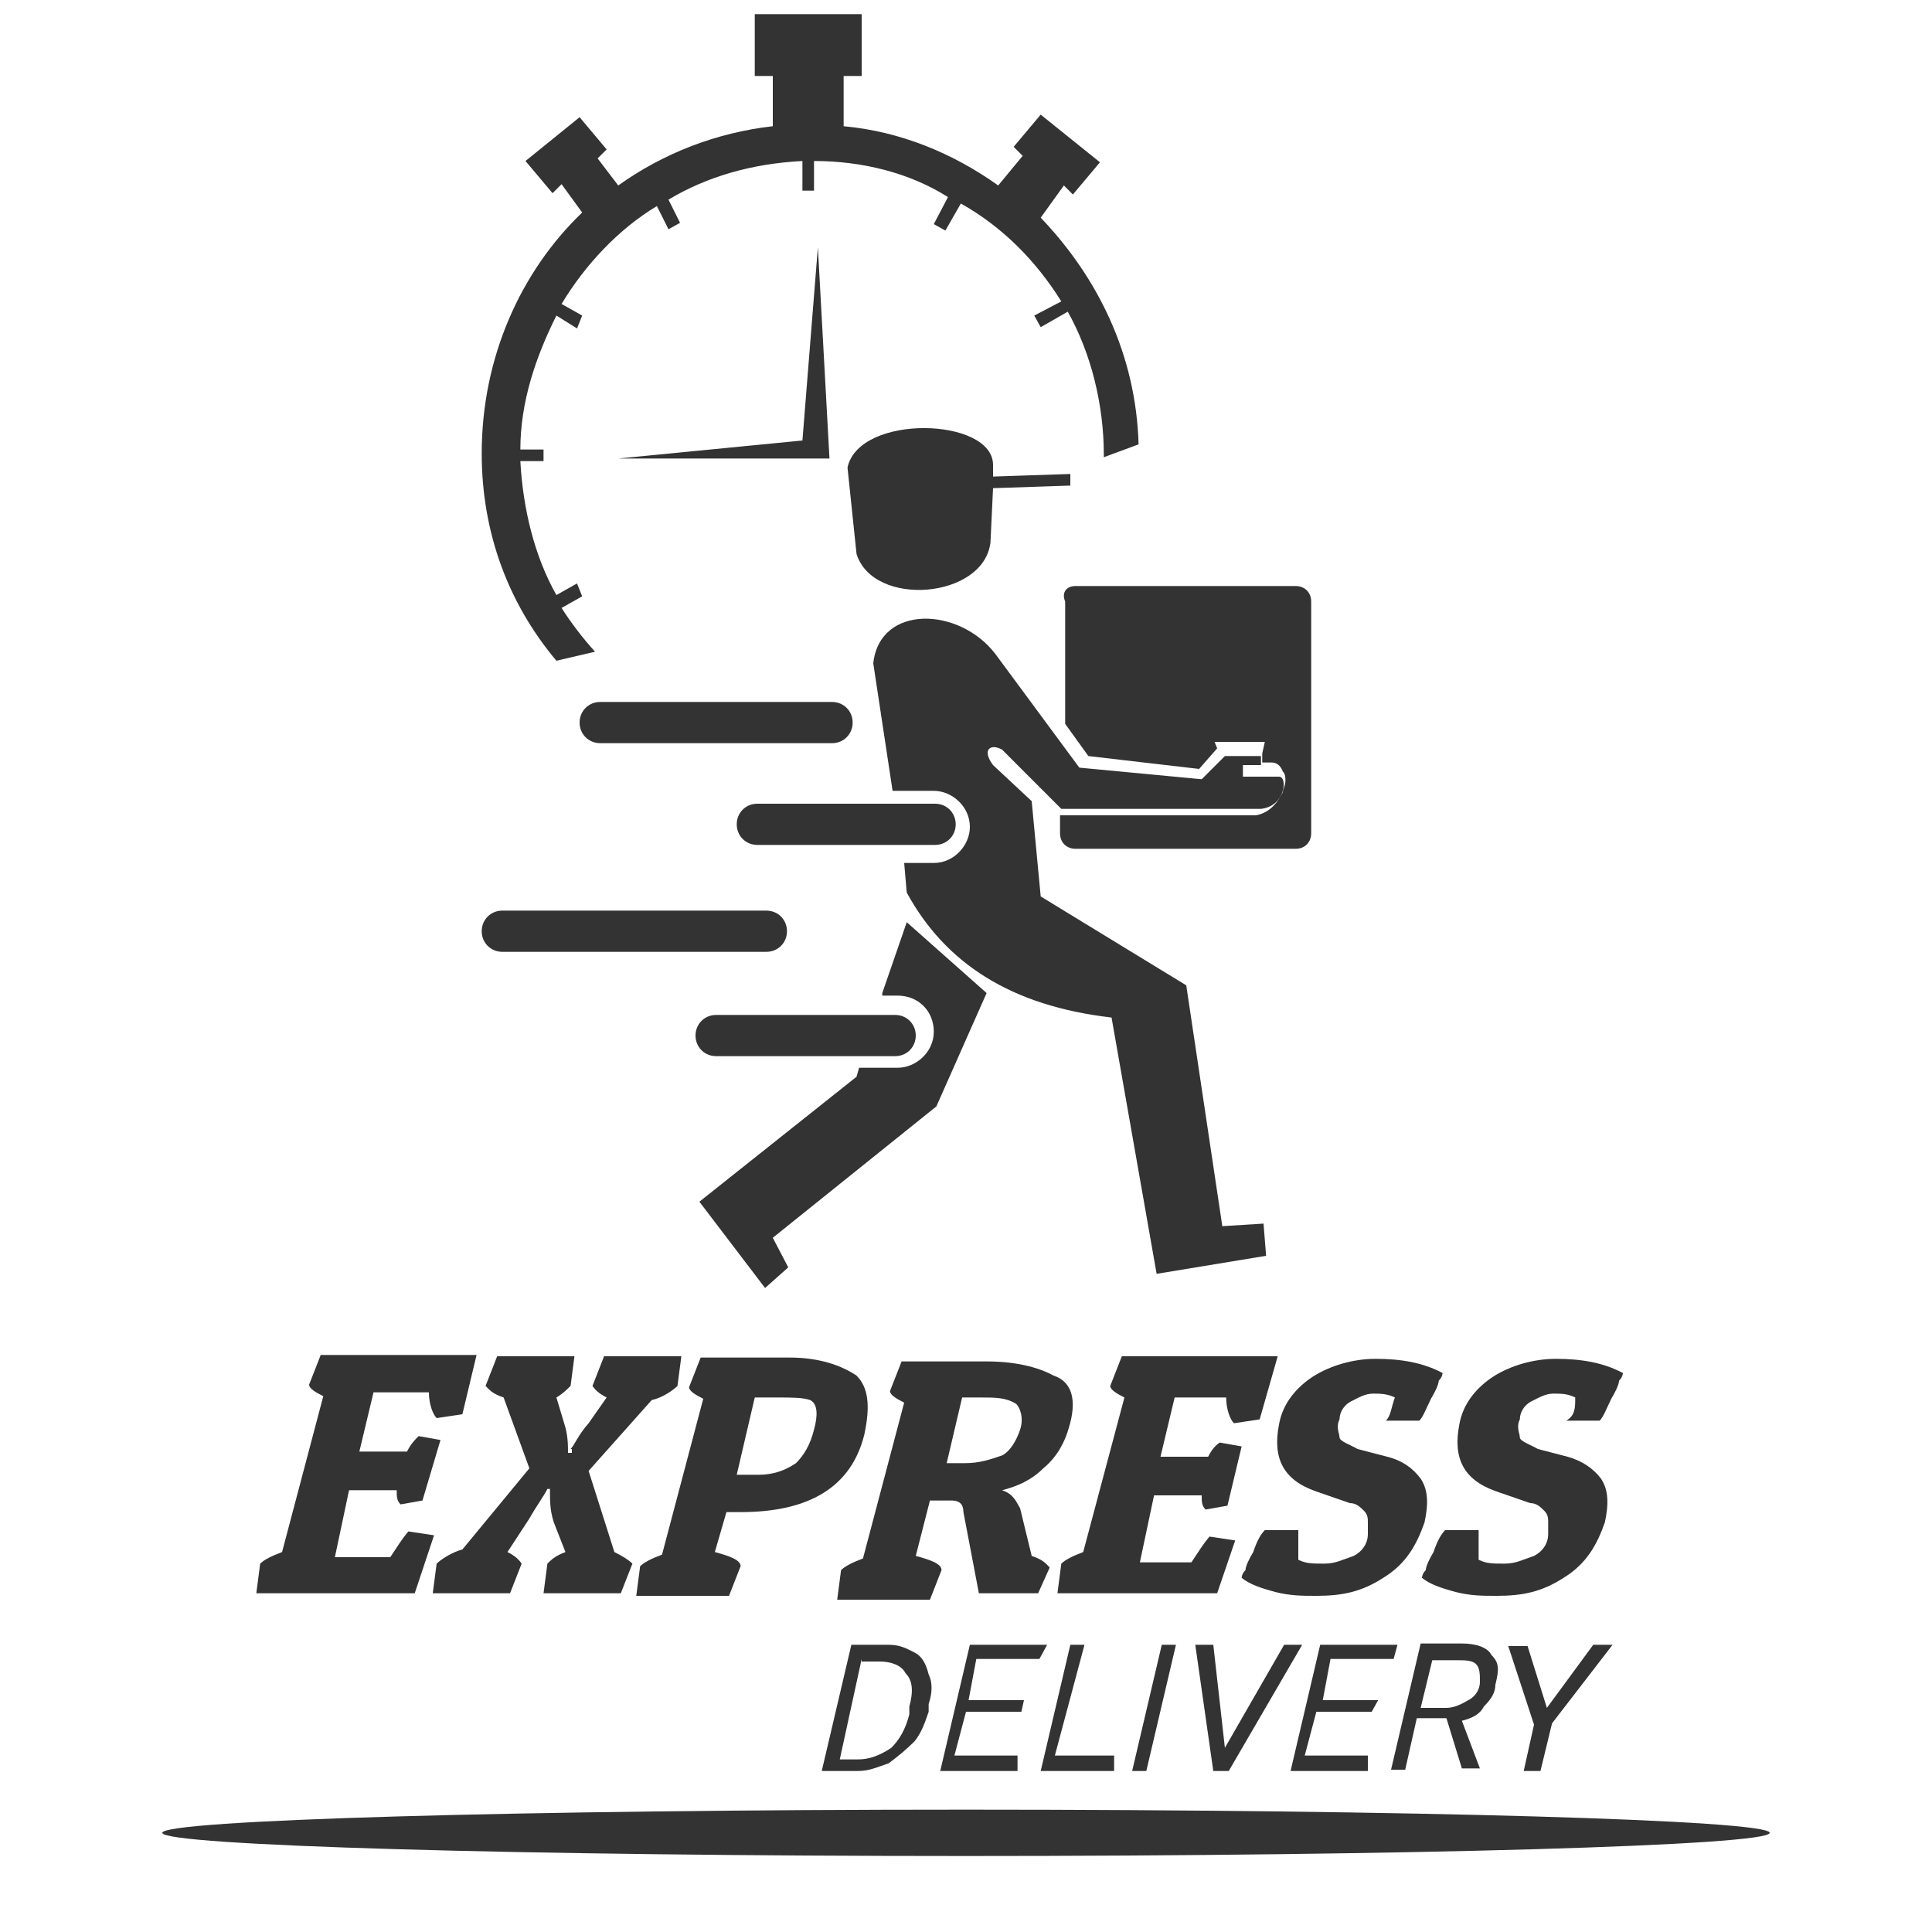
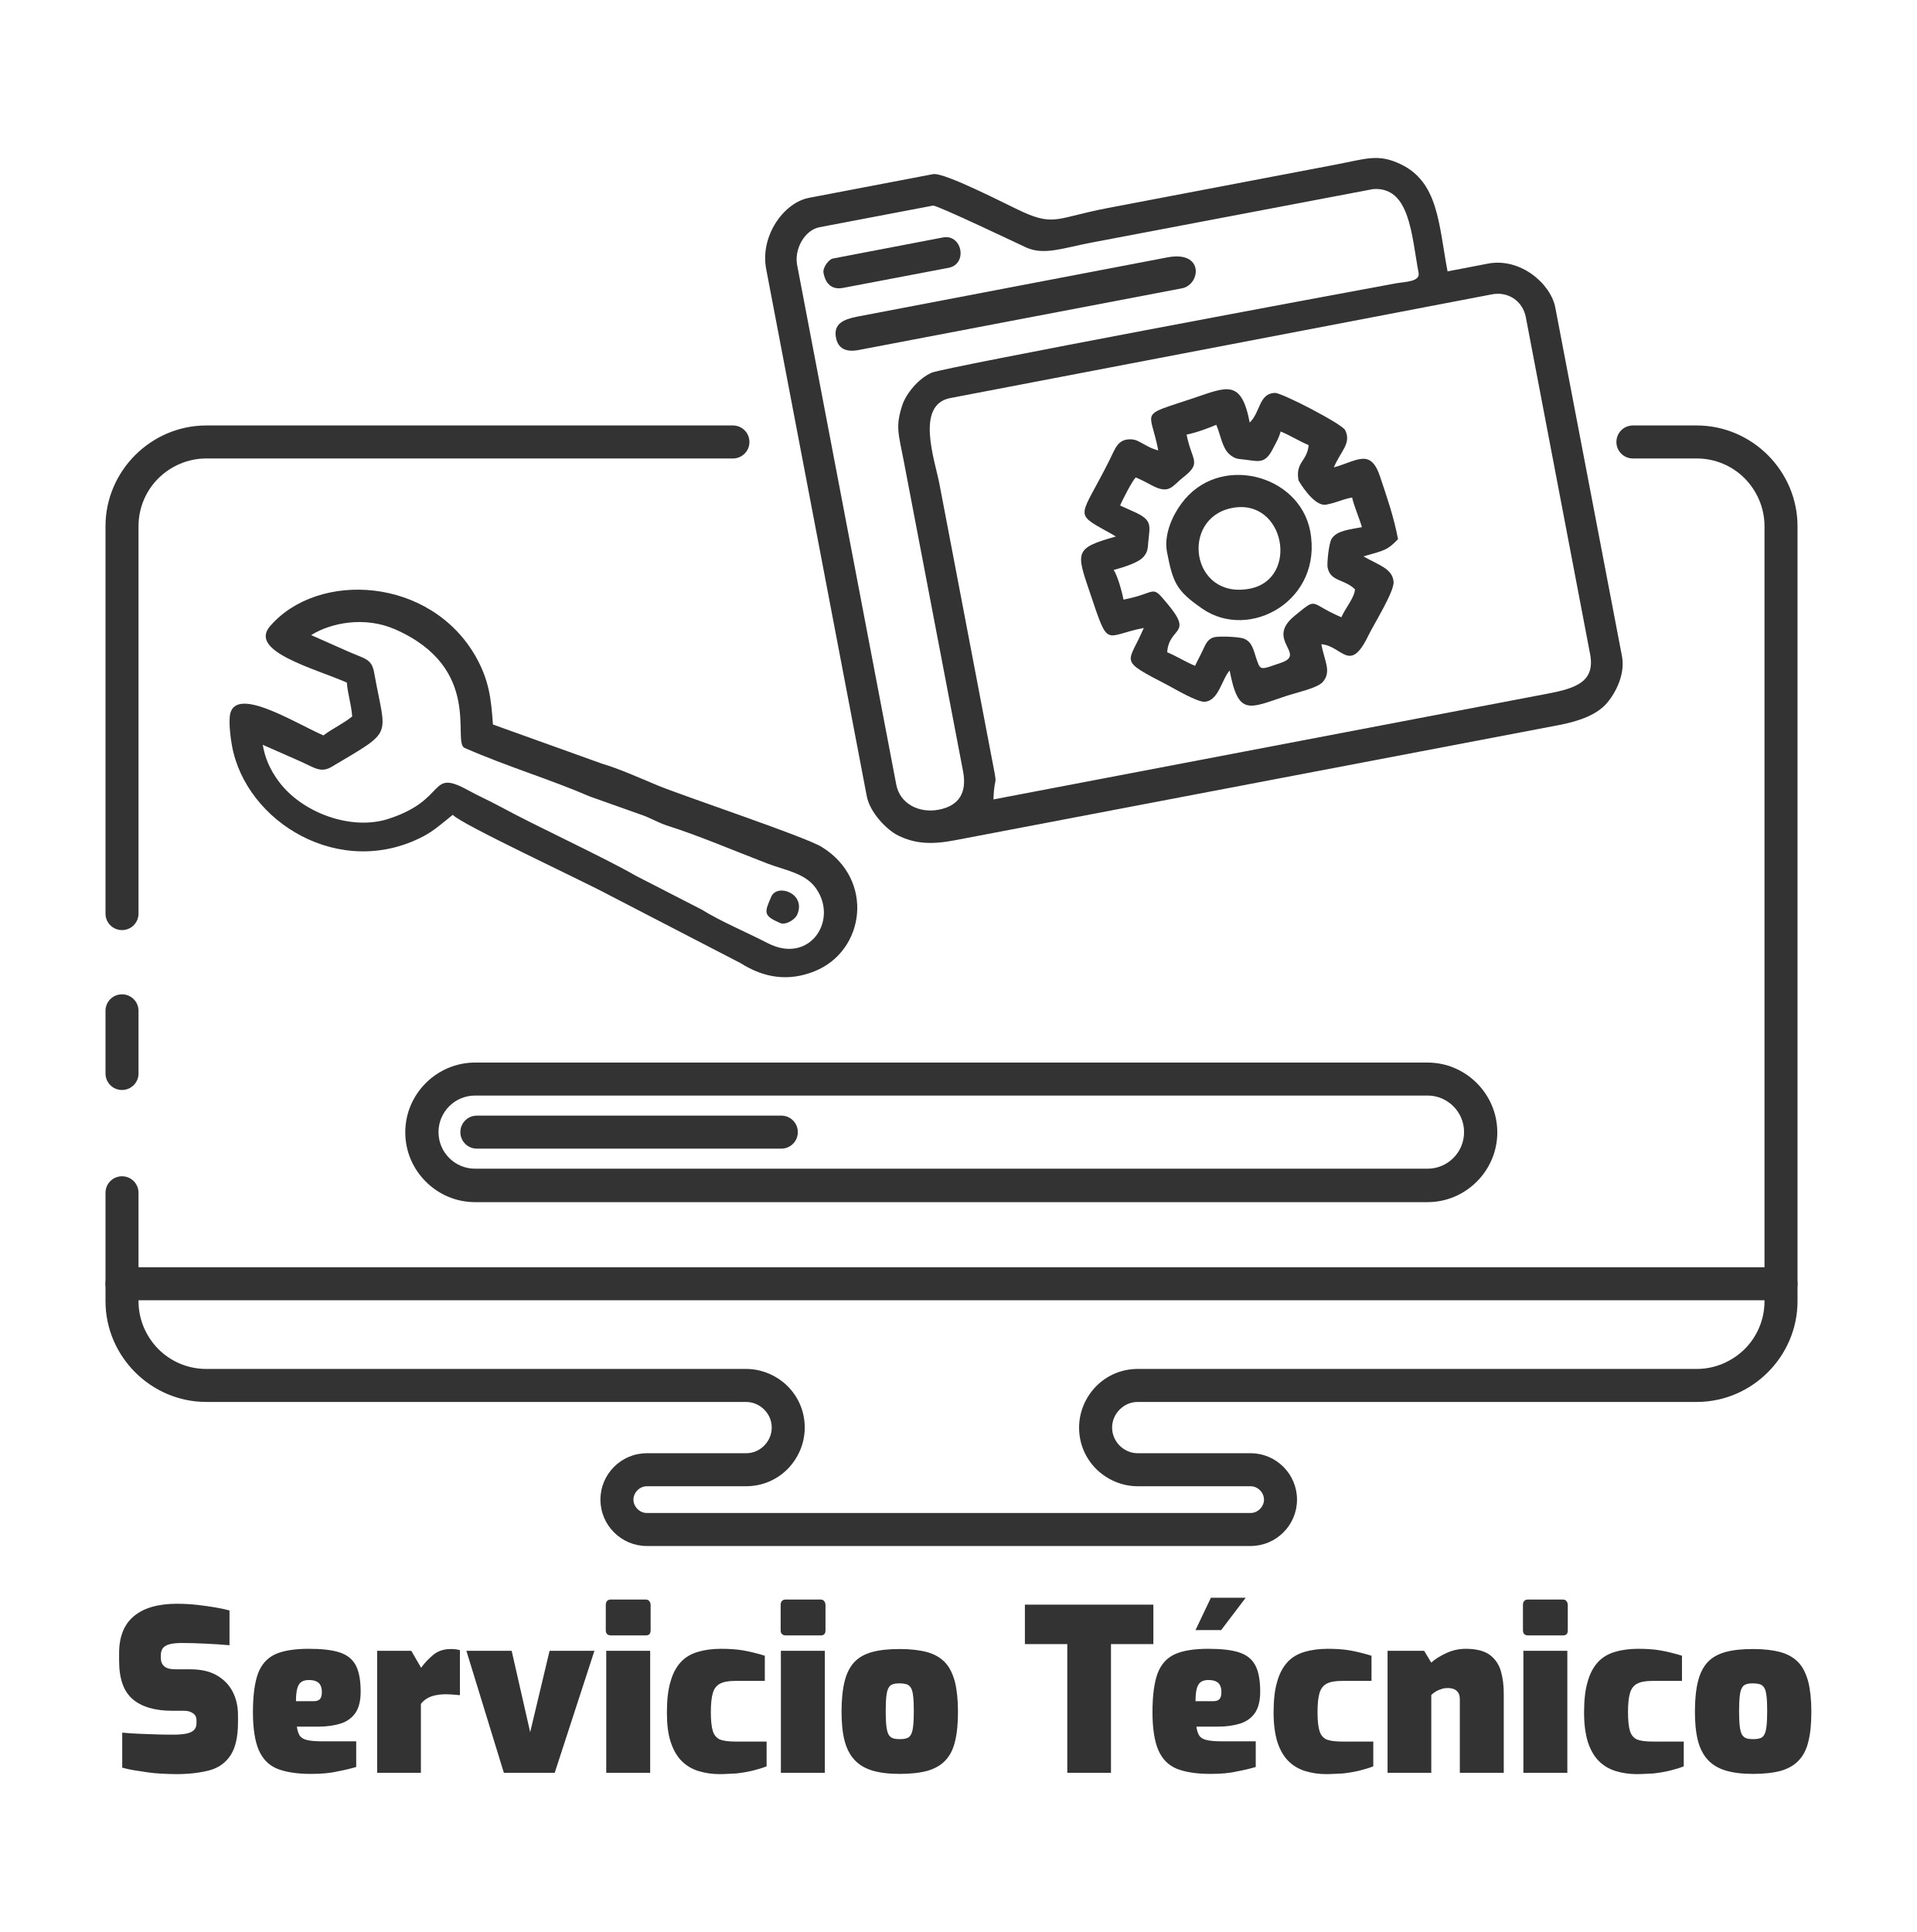
- <svg xmlns="http://www.w3.org/2000/svg" version="1.1" id="Capa_1" x="0px" y="0px" width="150px" height="150px" viewBox="-42.5 -42.5 150 150" style="enable-background:new -42.5 -42.5 150 150;" xml:space="preserve">
+ <svg xmlns="http://www.w3.org/2000/svg" version="1.1" id="Capa_1" x="0px" y="0px" viewBox="0 0 859.3 866.4" style="enable-background:new 0 0 859.3 866.4;" xml:space="preserve">
  <style type="text/css">
- 
- 	.st0{enable-background:new    ;}
- 	.st1{fill:#333333;}
- 
+ 	.st0{fill:#333333;}
+ 	.st1{fill-rule:evenodd;clip-rule:evenodd;fill:#333333;}
</style>
-   <path class="st1" d="M19.8-8.3l1.2-15l0.9,16.4H5.5L19.8-8.3z M4.1,12h18c0.9,0,1.6,0.7,1.6,1.6c0,0.9-0.7,1.6-1.6,1.6h-18  c-0.9,0-1.6-0.7-1.6-1.6C2.5,12.7,3.2,12,4.1,12z M-3.5,28.2H17c0.9,0,1.6,0.7,1.6,1.6c0,0.9-0.7,1.6-1.6,1.6H-3.5  c-0.9,0-1.6-0.7-1.6-1.6C-5.1,28.9-4.4,28.2-3.5,28.2z M16.3,19.9h13.8c0.9,0,1.6,0.7,1.6,1.6l0,0c0,0.9-0.7,1.6-1.6,1.6H16.3  c-0.9,0-1.6-0.7-1.6-1.6l0,0C14.7,20.6,15.4,19.9,16.3,19.9z M13.1,36.3H27c0.9,0,1.6,0.7,1.6,1.6c0,0.9-0.7,1.6-1.6,1.6H13.1  c-0.9,0-1.6-0.7-1.6-1.6C11.5,37,12.2,36.3,13.1,36.3z M27.9,29.1l6.2,5.5l-3.9,8.8L17.5,53.6l1.2,2.3l-1.8,1.6l-5.1-6.7L24,41.1  l0.2-0.7h3c1.4,0,2.8-1.2,2.8-2.8l0,0c0-1.6-1.2-2.8-2.8-2.8H26v-0.2L27.9,29.1z M23.3-6.2c0.9-4.2,11.3-3.9,11.3-0.2v0.9l6-0.2v0.9  l-6,0.2l-0.2,4.2C33.9,4,25.3,4.7,24,0.5L23.3-6.2z M41,3h17.1c0.7,0,1.2,0.5,1.2,1.2v18c0,0.7-0.5,1.2-1.2,1.2H41  c-0.7,0-1.2-0.5-1.2-1.2v-1.4h15.2l0,0l0,0c1.2-0.2,1.8-1.2,2.1-1.8l0,0c0-0.2,0.2-0.5,0.2-0.9c0-0.2,0-0.5-0.2-0.7  c-0.2-0.5-0.5-0.7-0.9-0.7h-0.7l0,0V16l0.2-0.9h-0.9h-2.8h-0.2l0.2,0.5l-1.4,1.6L42,16.2l-1.8-2.5V4.2C39.9,3.5,40.3,3,41,3z   M43.8,36.5c-7.8-0.9-12.9-4.2-15.9-9.7l-0.2-2.3H30c1.6,0,2.8-1.4,2.8-2.8l0,0c0-1.6-1.4-2.8-2.8-2.8h-3.2L25.3,9  c0.5-4.6,6.7-4.4,9.5-0.7l6.5,8.8l9.5,0.9l1.8-1.8h2.8v0.7H54v0.9h2.8c0.7,0,0.5,2.3-1.4,2.5H53l0,0H39.9l-4.6-4.6  c-0.9-0.5-1.6,0-0.7,1.2l3,2.8l0.7,7.4L49.6,34l2.8,18.7l3.2-0.2l0.2,2.5l-8.5,1.4L43.8,36.5z M3.7,8.1C2.7,7,1.8,5.8,1.1,4.7  l1.6-0.9L2.3,2.8L0.7,3.7C-1,0.7-1.9-3-2.1-6.7h1.8v-0.9h-1.8c0-3.7,1.2-7.2,2.8-10.4L2.3-17L2.7-18l-1.6-0.9c1.8-3,4.4-5.8,7.4-7.6  l0.9,1.8l0.9-0.5L9.4-27c3-1.8,6.5-2.8,10.4-3v2.3h0.9V-30c3.7,0,7.4,0.9,10.4,2.8L30-25.1l0.9,0.5l1.2-2.1c3.2,1.8,5.8,4.4,7.8,7.6  L37.8-18l0.5,0.9l2.1-1.2c1.8,3.2,2.8,7.2,2.8,11.1c0,0,0,0,0,0.2L45.9-8C45.7-15,42.7-21,38.3-25.6l1.8-2.5l0.7,0.7l2.1-2.5  l-4.6-3.7l-2.1,2.5l0.7,0.7L35-28.1c-3.5-2.5-7.6-4.2-12-4.6v-3.9h1.4v-4.8h-8.3v4.8h1.4v3.9c-4.4,0.5-8.5,2.1-12,4.6l-1.6-2.1  l0.7-0.7l-2.1-2.5L-1.7-30l2.1,2.5l0.7-0.7L2.7-26c-4.8,4.6-7.8,11.3-7.8,18.7C-5.1-1.1-3,4.4,0.7,8.8L3.7,8.1z" />
  <g>
-     <path class="st1" d="M-10.3,81.2h-12.3l0.3-2.3c0.3-0.3,0.9-0.6,1.7-0.9l3.2-12.1c-0.6-0.3-1.1-0.6-1.1-0.9l0.9-2.3h12.1l-1.1,4.6   l-2,0.3c-0.3-0.3-0.6-1.1-0.6-2h-4.3l-1.1,4.6h3.7c0.3-0.6,0.6-0.9,0.9-1.2l1.7,0.3L-9.7,74l-1.7,0.3c-0.3-0.3-0.3-0.6-0.3-1.1   h-3.7l-1.1,5.2h4.3c0.6-0.9,0.9-1.4,1.4-2l2,0.3L-10.3,81.2z" />
-     <path class="st1" d="M1.8,70c0.3-0.3,0.6-1.1,1.4-2l1.4-2c-0.6-0.3-0.9-0.6-1.1-0.9l0.9-2.3h6l-0.3,2.3c-0.3,0.3-1.1,0.9-2,1.1   l-4.9,5.5l2,6.3c0.6,0.3,1.1,0.6,1.4,0.9l-0.9,2.3h-6L0,78.9c0.3-0.3,0.6-0.6,1.4-0.9l-0.9-2.3c-0.3-0.9-0.3-1.7-0.3-2.3v-0.3H0   c-0.3,0.6-0.9,1.4-1.4,2.3L-3.1,78c0.6,0.3,0.9,0.6,1.1,0.9l-0.9,2.3h-6l0.3-2.3c0.3-0.3,1.2-0.9,2-1.1l5.2-6.3l-2-5.5   c-0.9-0.3-1.1-0.6-1.4-0.9l0.9-2.3h6l-0.3,2.3c-0.3,0.3-0.6,0.6-1.1,0.9l0.6,2c0.3,0.9,0.3,1.7,0.3,2.3h0.3V70z" />
-     <path class="st1" d="M15,74.9h-1.1L13,78c1.1,0.3,2,0.6,2,1.1l-0.9,2.3H6.9l0.3-2.3c0.3-0.3,0.9-0.6,1.7-0.9l3.2-12.1   c-0.6-0.3-1.1-0.6-1.1-0.9l0.9-2.3h6.9c2.3,0,4,0.6,5.2,1.4c0.9,0.9,1.1,2.3,0.6,4.6C23.6,72.9,20.4,74.9,15,74.9z M17.8,66h-1.7   l-1.4,6h1.7c1.1,0,2-0.3,2.9-0.9c0.6-0.6,1.1-1.4,1.4-2.6c0.3-1.1,0.3-2-0.3-2.3C19.8,66,19,66,17.8,66z" />
-     <path class="st1" d="M40.5,68.3c-0.3,1.1-0.9,2.3-2,3.2c-0.9,0.9-2,1.4-3.2,1.7c0.9,0.3,1.1,0.9,1.4,1.4l0.9,3.7   c0.9,0.3,1.1,0.6,1.4,0.9l-0.9,2h-4.6l-1.2-6.3c0-0.6-0.3-0.9-0.9-0.9h-1.7l-1.1,4.3c1.1,0.3,2,0.6,2,1.1l-0.9,2.3h-7.2l0.3-2.3   c0.3-0.3,0.9-0.6,1.7-0.9l3.2-12.1c-0.6-0.3-1.1-0.6-1.1-0.9l0.9-2.3h6.6c2.6,0,4.3,0.6,5.2,1.1C40.8,64.8,41.1,66.3,40.5,68.3z    M33.6,66h-1.4L31,71.1h1.4c1.2,0,2-0.3,2.9-0.6c0.6-0.3,1.1-1.1,1.4-2c0.3-0.9,0-1.7-0.3-2C35.6,66,34.8,66,33.6,66z" />
-     <path class="st1" d="M52,81.2H39.6l0.3-2.3c0.3-0.3,0.9-0.6,1.7-0.9L44.8,66c-0.6-0.3-1.1-0.6-1.1-0.9l0.9-2.3h12.1l-1.4,4.9   l-2,0.3c-0.3-0.3-0.6-1.1-0.6-2h-4l-1.1,4.6h3.7c0.3-0.6,0.6-0.9,0.9-1.1l1.7,0.3l-1.1,4.6l-1.7,0.3c-0.3-0.3-0.3-0.6-0.3-1.1h-3.7   l-1.1,5.2H50c0.6-0.9,0.9-1.4,1.4-2l2,0.3L52,81.2z" />
-     <path class="st1" d="M65.8,66c-0.6-0.3-1.2-0.3-1.7-0.3c-0.6,0-1.1,0.3-1.7,0.6c-0.6,0.3-0.9,0.9-0.9,1.4c-0.3,0.6,0,1.1,0,1.4   c0,0.3,0.9,0.6,1.4,0.9l2.3,0.6c1.2,0.3,2,0.9,2.6,1.7c0.6,0.9,0.6,2,0.3,3.4c-0.6,1.7-1.4,3.2-3.2,4.3c-1.7,1.1-3.2,1.4-5.2,1.4   c-1.1,0-2,0-3.2-0.3c-1.1-0.3-2-0.6-2.6-1.1c0,0,0-0.3,0.3-0.6c0-0.3,0.3-0.9,0.6-1.4c0.3-0.9,0.6-1.4,0.9-1.7h2.6   c0,0.6,0,1.1,0,2.3c0.6,0.3,1.1,0.3,2,0.3s1.4-0.3,2.3-0.6c0.6-0.3,1.1-0.9,1.1-1.7c0-0.3,0-0.6,0-0.9c0-0.3,0-0.6-0.3-0.9   c-0.3-0.3-0.6-0.6-1.1-0.6l-2.6-0.9c-2.6-0.9-3.4-2.6-2.9-5.2c0.3-1.7,1.4-2.9,2.6-3.7c1.4-0.9,3.2-1.4,4.9-1.4   c2,0,3.7,0.3,5.2,1.1c0,0,0,0.3-0.3,0.6c0,0.3-0.3,0.9-0.6,1.4c-0.3,0.6-0.6,1.4-0.9,1.7h-2.6C65.5,67.4,65.5,66.8,65.8,66z" />
-     <path class="st1" d="M79.8,66c-0.6-0.3-1.1-0.3-1.7-0.3c-0.6,0-1.1,0.3-1.7,0.6c-0.6,0.3-0.9,0.9-0.9,1.4c-0.3,0.6,0,1.1,0,1.4   c0,0.3,0.9,0.6,1.4,0.9l2.3,0.6c1.1,0.3,2,0.9,2.6,1.7c0.6,0.9,0.6,2,0.3,3.4c-0.6,1.7-1.4,3.2-3.2,4.3c-1.7,1.1-3.2,1.4-5.2,1.4   c-1.1,0-2,0-3.2-0.3c-1.1-0.3-2-0.6-2.6-1.1c0,0,0-0.3,0.3-0.6c0-0.3,0.3-0.9,0.6-1.4c0.3-0.9,0.6-1.4,0.9-1.7h2.6   c0,0.6,0,1.1,0,2.3c0.6,0.3,1.1,0.3,2,0.3s1.4-0.3,2.3-0.6c0.6-0.3,1.1-0.9,1.1-1.7c0-0.3,0-0.6,0-0.9c0-0.3,0-0.6-0.3-0.9   c-0.3-0.3-0.6-0.6-1.1-0.6l-2.6-0.9c-2.6-0.9-3.4-2.6-2.9-5.2c0.3-1.7,1.4-2.9,2.6-3.7c1.4-0.9,3.2-1.4,4.9-1.4   c2,0,3.7,0.3,5.2,1.1c0,0,0,0.3-0.3,0.6c0,0.3-0.3,0.9-0.6,1.4c-0.3,0.6-0.6,1.4-0.9,1.7h-2.6C79.8,67.4,79.8,66.8,79.8,66z" />
+     <path class="st0" d="M328.6,190.8c4.1,0,7.4,3.3,7.4,7.4s-3.3,7.4-7.4,7.4H92.5c-8.3,0-15.9,3.4-21.5,8.9   c-5.5,5.5-8.9,13.1-8.9,21.5v173.7c0,4.1-3.3,7.4-7.4,7.4s-7.4-3.3-7.4-7.4V236c0-12.4,5.1-23.7,13.3-31.9   c8.2-8.2,19.5-13.3,31.9-13.3H328.6z M47.3,534.9c0-4.1,3.3-7.4,7.4-7.4s7.4,3.3,7.4,7.4v48.6c0,8.3,3.4,15.9,8.9,21.5   c5.5,5.5,13.1,8.9,21.5,8.9h242c7.2,0,13.8,3,18.6,7.7c4.8,4.8,7.7,11.3,7.7,18.6c0,7.2-3,13.8-7.7,18.6   c-4.8,4.8-11.3,7.7-18.6,7.7H290c-1.6,0-3.1,0.7-4.2,1.8c-1.1,1.1-1.8,2.6-1.8,4.2c0,1.6,0.7,3.1,1.8,4.2c1.1,1.1,2.6,1.8,4.2,1.8   h270.7c1.6,0,3.1-0.7,4.2-1.8c1.1-1.1,1.8-2.6,1.8-4.2c0-1.6-0.7-3.1-1.8-4.2c-1.1-1.1-2.6-1.8-4.2-1.8h-50.6   c-7.2,0-13.8-3-18.6-7.7c-4.8-4.8-7.7-11.3-7.7-18.6c0-7.2,3-13.8,7.7-18.6c4.8-4.8,11.3-7.7,18.6-7.7h250.6   c8.3,0,15.9-3.4,21.5-8.9c5.5-5.5,8.9-13.1,8.9-21.5V236c0-8.3-3.4-15.9-8.9-21.5c-5.5-5.5-13.1-8.9-21.5-8.9h-28.6   c-4.1,0-7.4-3.3-7.4-7.4s3.3-7.4,7.4-7.4h28.6c12.4,0,23.7,5.1,31.9,13.3c8.2,8.2,13.3,19.5,13.3,31.9v347.5   c0,12.4-5.1,23.7-13.3,31.9c-8.2,8.2-19.5,13.3-31.9,13.3H510.1c-3.2,0-6,1.3-8.1,3.4c-2.1,2.1-3.4,5-3.4,8.1s1.3,6,3.4,8.1   c2.1,2.1,5,3.4,8.1,3.4h50.6c5.7,0,10.9,2.3,14.7,6.1c3.8,3.8,6.1,9,6.1,14.7c0,5.7-2.3,10.9-6.1,14.7c-3.8,3.8-9,6.1-14.7,6.1H290   c-5.7,0-10.9-2.3-14.7-6.1c-3.8-3.8-6.1-9-6.1-14.7c0-5.7,2.3-10.9,6.1-14.7c3.8-3.8,9-6.1,14.7-6.1h44.5c3.2,0,6-1.3,8.1-3.4   c2.1-2.1,3.4-5,3.4-8.1c0-3.2-1.3-6-3.4-8.1c-2.1-2.1-5-3.4-8.1-3.4h-242c-12.4,0-23.7-5.1-31.9-13.3c-8.2-8.2-13.3-19.5-13.3-31.9   V534.9z M47.3,453.3c0-4.1,3.3-7.4,7.4-7.4s7.4,3.3,7.4,7.4v28.1c0,4.1-3.3,7.4-7.4,7.4s-7.4-3.3-7.4-7.4V453.3z" />
+     <path class="st0" d="M640.1,491.3H213c-4.5,0-8.6,1.8-11.6,4.8c-3,3-4.8,7.1-4.8,11.6c0,4.5,1.8,8.6,4.8,11.6c3,3,7.1,4.8,11.6,4.8   h427c4.5,0,8.6-1.8,11.6-4.8c3-3,4.8-7.1,4.8-11.6c0-4.5-1.8-8.6-4.8-11.6C648.7,493.2,644.6,491.3,640.1,491.3 M213,476.5h427   c8.6,0,16.4,3.5,22.1,9.2c5.7,5.7,9.2,13.5,9.2,22.1c0,8.6-3.5,16.4-9.2,22.1c-5.7,5.7-13.5,9.2-22.1,9.2H213   c-8.6,0-16.4-3.5-22.1-9.2c-5.7-5.7-9.2-13.5-9.2-22.1c0-8.6,3.5-16.4,9.2-22.1C196.6,480,204.5,476.5,213,476.5z" />
+     <path class="st0" d="M350.3,500.3c4.1,0,7.4,3.3,7.4,7.4c0,4.1-3.3,7.4-7.4,7.4H213.8c-4.1,0-7.4-3.3-7.4-7.4   c0-4.1,3.3-7.4,7.4-7.4H350.3z" />
+     <path class="st0" d="M798.5,568.3c4.1,0,7.4,3.3,7.4,7.4c0,4.1-3.3,7.4-7.4,7.4H54.7c-4.1,0-7.4-3.3-7.4-7.4c0-4.1,3.3-7.4,7.4-7.4   H798.5z" />
+     <path class="st1" d="M155.5,306.1c0.4,5.2,2,9.7,2.4,15.2c-4.4,3.5-8.7,5.3-12.9,8.5c-13.4-5.9-40.6-23.2-42-8.4   c-0.3,3.8,0.3,9.3,1,13c6.2,34.2,48.4,60.3,85.9,40.6c4.9-2.6,8.7-6.1,13.1-9.6c3.6,4.2,58.3,29.6,70.1,36l58.9,30.5   c10.9,6.9,21.8,8.2,33.1,3.7c22.7-9,27.2-41.1,3.3-55.8c-7.7-4.7-61.2-22.5-73.6-27.6c-7.5-3.1-17.2-7.5-24.8-9.7L221,324.9   c-0.8-11.8-1.8-19.8-7.5-30.1c-20.3-36.2-71-39-92.5-13.9C111.5,292.1,140.6,299.6,155.5,306.1 M345.8,402.1   c-3.1,7.1-3.7,8.5,3.9,11.8c2.4,1.1,6.6-1.3,7.7-3.7C361.6,400.7,348.5,396,345.8,402.1z M177.1,282.2   c39.8,17.5,25.4,50.6,31.2,53.2c18.9,8.3,38.4,14.1,56.2,21.8l22.8,8.1c4,1.3,7.7,3.6,11.7,4.9c14.5,4.6,30.1,11.3,45.2,17.1   c7.3,2.8,16,4.1,20.9,10.1c11.5,14.4-1.7,35.4-20.8,25.6c-9.9-5.1-21.4-9.9-29.7-15.1l-29.6-15.2c-14-8.1-44.4-22.1-60.2-30.7   c-5.1-2.8-10.4-5.1-14.9-7.6c-18-9.9-8.9,4.1-35.7,12.8c-16.5,5.4-38.8-2.5-49.4-17c-3.8-5.2-6-10.3-7-16.2   c5.4,2.4,10.7,4.7,16.1,7.1c7.3,3.2,9.9,5.8,15.1,2.6c28-16.7,24-12.5,18.8-41.8c-1.1-6.4-3.8-6.3-11.4-9.6   c-5.7-2.5-11.3-5-16.9-7.5C148.5,279.2,163.6,276.3,177.1,282.2z" />
+     <path class="st1" d="M343.5,120.6L388.6,357c1.4,7.4,9,15.2,14.1,17.7c7.4,3.6,14.6,4.2,25.5,2.1l271-51.7c9.2-1.8,17-4.7,21.4-10   c3.9-4.6,8.1-12.9,6.6-20.8l-29.9-156.4c-2.1-10.8-15.7-22.4-30.1-19.7l-18.2,3.5c-4-21-4-40-21.1-48.1   c-10.1-4.8-15.3-2.4-29.5,0.3L496.6,93.3c-22.4,4.3-23.7,8.1-37.7,1.9c-7.1-3.2-35.5-18.1-40.6-17.1l-55.5,10.6   C351.4,90.8,340.7,105.8,343.5,120.6 M420.9,363.1c-8.8,1.7-17.5-2.6-19.1-11.4l-44.4-232.8c-1.4-7.1,3.3-15.7,10-17l50.9-9.7   c1.7-0.3,39.4,17.7,41.8,18.8c8,3.6,16.6,0.2,29.2-2.2l126.3-24c16.5-1.2,17.2,20.4,20.4,37.5c0.8,4.1-5.9,4-10.4,4.8   c-28.3,5.2-202,37.6-207.8,40c-5.9,2.5-11.6,9.4-13.3,14.7c-3.1,9.6-1.7,12.5,0.7,25L431.8,346   C433.5,355.1,430.3,361.3,420.9,363.1z M445.4,358.5c0.5-13.3,2.4-2.2-1.3-21.4l-22.9-120c-1.9-10.2-11.1-35.6,4.9-38.6L668.9,132   c7.3-1.4,13.8,3,15.2,10.3l28.8,151c2.4,12.5-6.5,15.4-19.2,17.8L445.4,358.5z" />
+     <path class="st1" d="M592.4,288.9c9.4,0.7,12.7,13.5,21.1-3.9c2.3-4.8,11.7-19.8,11.3-24.1c-0.5-6-6.8-7.5-13.5-11.4   c10.2-2.9,10.6-2.8,15.5-7.7c-2-10.5-5.1-19.1-8-27.9c-4.3-13.1-10.3-7.2-20.8-4.3c3.1-7.3,8-10.8,5.1-16.7   c-1.4-2.8-28.4-16.8-31.5-16.7c-7.2,0.2-6.4,8.5-11.3,13.3c-3.8-19.8-10.4-15.9-25.4-10.9c-24.8,8.3-19.2,4.6-15.6,23.4   c-3-0.9-3.5-1.2-6.1-2.6c-2.1-1.1-3.8-2.4-6.4-2.4c-5.7,0-6.7,4-9.3,9.2c-12.9,25.9-16.5,23.6-1.2,32.1c1.5,0.8,2.7,1.5,4,2.3   c-18.6,5.2-17.9,6.8-11.6,25.3c8.6,25.5,6.1,19.2,24.1,15.7c-7,16.5-11.9,13.9,11,25.8c3.2,1.7,13,7.5,16.3,7.3   c6.3-0.4,7.7-10.2,11.2-14c3.9,20.5,8.6,17,25.1,11.5c5.1-1.7,13.8-3.5,16.5-6.2C597.2,301.3,593.8,296.5,592.4,288.9 M532,194.9   c4.5-0.9,9.8-2.9,13.3-4.4c2,4.6,2.6,10.4,6,13.3c2,1.7,3.3,2,5.7,2.2c6.7,0.6,9.9,2.7,13.6-4.6c1.6-3.1,2.6-4.6,3.6-7.9   c4.7,2,7.8,4.1,12.5,6.1c-0.5,7.2-6.1,7.6-4.5,15.9c0,0,6.8,11.9,12.4,10.8c5.5-1.1,6.5-2.2,11.6-3.2c0.9,4,3.3,9.4,4.4,13.3   c-5.6,1.1-11.1,1.5-13.5,5.1c-1.4,2.1-2.2,11.3-1.9,12.9c1.2,6.5,7.6,5.2,12.3,9.9c-0.3,3.9-4.3,8.3-6.1,12.5   c-14.9-6.3-10.2-9.4-20.9-0.7c-13.5,10.9,5.5,17.1-6.1,21.1c-9,3.1-9.2,3.6-10.8-0.9c-1.6-4.4-1.9-8.3-5.9-9.9   c-1.9-0.8-10.3-1.2-13-0.7c-3.3,0.6-4.3,3.5-5.4,5.8c-1.1,2.4-2.5,4.9-3.5,7.1c-4.3-1.8-8-4.2-12.5-6.1c0.8-11.5,11.8-7.7,0.3-21.5   c-7.8-9.4-4.3-5.1-19.9-2.1c-0.7-3.8-2.8-11.1-4.4-13.3c4.1-1.1,11.1-3.2,13.4-5.9c1.8-2.1,1.9-3.6,2.1-6.5   c0.7-7.3,1.9-9.7-5.3-13.2c-2.4-1.1-4.8-2.2-7.3-3.3c1-2.5,5.4-11,7-12.6c3,1.3,4.3,2,7.1,3.5c8,4.3,9.2,0.4,14-3.4   C539.1,207.4,534.3,206.8,532,194.9z" />
+     <path class="st1" d="M374.8,151.4c1,5.4,5.1,6.6,10.5,5.5l144.6-27.6c8.4-1.6,10.1-17-6.4-13.9L384.3,142   C378.2,143.2,373.6,145.2,374.8,151.4" />
+     <path class="st1" d="M523.2,247.5c2.7,14,4.3,17.5,15.9,25.5c21.2,14.6,54.2-3.8,48.3-34.9c-4.9-25.5-41.1-35-57.7-12.3   C526,230.7,521.7,239.4,523.2,247.5 M560.3,264c-26.4,5-31.3-31.7-7.9-36.2C576.1,223.2,582.7,259.7,560.3,264z" />
+     <path class="st1" d="M369.2,122.3c0.9,4.9,3.7,7.8,8.8,6.8l47.3-9c8.7-1.7,6.1-15.3-2.6-13.6l-49.1,9.4   C371.5,116.2,368.8,120.1,369.2,122.3" />
+     <path class="st0" d="M786,779.9c1.3,0,2.3-0.1,3.1-0.4c0.8-0.2,1.5-0.8,1.9-1.6c0.5-0.8,0.8-2.1,1-3.8c0.2-1.7,0.3-4,0.3-6.8   c0-2.8-0.1-5.1-0.3-6.7c-0.2-1.7-0.5-2.9-1-3.7c-0.5-0.8-1.1-1.3-1.9-1.6c-0.8-0.2-1.9-0.4-3.1-0.4c-1.3,0-2.3,0.1-3.1,0.4   c-0.8,0.2-1.5,0.8-1.9,1.6c-0.5,0.8-0.8,2-1,3.7c-0.2,1.7-0.3,3.9-0.3,6.7c0,2.8,0.1,5.1,0.3,6.8c0.2,1.7,0.5,2.9,1,3.8   c0.5,0.8,1.1,1.3,1.9,1.6C783.6,779.8,784.7,779.9,786,779.9 M786,795.5c-4.9,0-9-0.5-12.3-1.5c-3.3-1-6-2.6-8.1-4.9   c-2-2.2-3.5-5.1-4.4-8.7c-0.9-3.6-1.3-7.9-1.3-12.9c0-5.5,0.5-10,1.4-13.6c0.9-3.6,2.4-6.5,4.4-8.6c2-2.1,4.7-3.6,8.1-4.5   c3.3-0.9,7.4-1.3,12.2-1.3c4.9,0,9,0.5,12.3,1.4c3.3,0.9,6,2.5,8,4.6c2,2.1,3.4,5,4.4,8.6c0.9,3.6,1.4,8.1,1.4,13.4   c0,5.3-0.4,9.7-1.3,13.3c-0.8,3.6-2.3,6.5-4.3,8.6c-2,2.2-4.7,3.7-8,4.7C795.2,795,791,795.5,786,795.5z M733.8,795.6   c-3.4,0-6.6-0.5-9.5-1.4c-2.9-0.9-5.4-2.4-7.5-4.5c-2.1-2.1-3.7-4.9-4.9-8.5c-1.1-3.6-1.7-8-1.7-13.2c0-5.5,0.5-10.2,1.6-13.8   c1-3.7,2.6-6.6,4.6-8.8c2-2.2,4.6-3.7,7.6-4.6c3-0.9,6.5-1.4,10.4-1.4c3.7,0,6.9,0.2,9.9,0.7c2.9,0.5,6.2,1.3,9.8,2.4v11.3h-13.3   c-2.9,0-5.2,0.4-6.7,1.2c-1.6,0.8-2.7,2.2-3.3,4.2c-0.6,2-0.9,4.9-0.9,8.6c0,3.8,0.3,6.6,0.9,8.5c0.6,1.9,1.7,3.1,3.2,3.8   c1.6,0.6,3.9,0.9,7.1,0.9h13.8v11.1c-1.7,0.7-3.7,1.3-6.1,1.9c-2.4,0.6-4.9,1-7.5,1.3C738.7,795.4,736.2,795.6,733.8,795.6z    M683,795v-54.7h19.7V795H683z M685.2,733.4c-1.6,0-2.4-0.8-2.4-2.3v-11.3c0-1.7,0.8-2.5,2.4-2.5h15.4c0.7,0,1.3,0.2,1.7,0.7   c0.4,0.5,0.6,1.1,0.6,1.8v11.3c0,1.6-0.7,2.3-2.2,2.3H685.2z M622.1,795v-54.7h16.4l3.2,5.3c1.7-1.6,4-3,6.8-4.3   c2.8-1.3,5.7-1.9,8.6-1.9c4.7,0,8.3,0.9,10.8,2.7c2.4,1.8,4.1,4.2,5,7.3c0.9,3.1,1.3,6.5,1.3,10.3V795h-19.7v-32.7   c0-1.4-0.2-2.5-0.7-3.2c-0.5-0.7-1.1-1.3-1.9-1.6c-0.8-0.3-1.7-0.5-2.8-0.5c-0.9,0-1.8,0.1-2.7,0.4c-0.9,0.3-1.8,0.6-2.6,1.1   c-0.8,0.5-1.5,1-2.1,1.6V795H622.1z M594.6,795.6c-3.4,0-6.6-0.5-9.5-1.4c-2.9-0.9-5.4-2.4-7.5-4.5c-2.1-2.1-3.7-4.9-4.9-8.5   c-1.1-3.6-1.7-8-1.7-13.2c0-5.5,0.5-10.2,1.6-13.8c1-3.7,2.6-6.6,4.6-8.8c2-2.2,4.6-3.7,7.6-4.6c3-0.9,6.5-1.4,10.4-1.4   c3.7,0,6.9,0.2,9.9,0.7c2.9,0.5,6.2,1.3,9.8,2.4v11.3h-13.3c-2.9,0-5.2,0.4-6.7,1.2c-1.6,0.8-2.7,2.2-3.3,4.2   c-0.6,2-0.9,4.9-0.9,8.6c0,3.8,0.3,6.6,0.9,8.5c0.6,1.9,1.7,3.1,3.2,3.8c1.6,0.6,3.9,0.9,7.1,0.9h13.8v11.1   c-1.7,0.7-3.7,1.3-6.1,1.9c-2.4,0.6-4.9,1-7.5,1.3C599.5,795.4,597,795.6,594.6,795.6z M536,731l6.9-14.5h15.6l-11,14.5H536z    M536,762.9h7.8c1.4,0,2.3-0.3,2.9-0.9c0.6-0.6,0.9-1.7,0.9-3.1c0-1.3-0.2-2.3-0.6-3.1c-0.4-0.8-1-1.4-1.9-1.8   c-0.9-0.4-2-0.6-3.4-0.6c-1.3,0-2.4,0.3-3.2,0.8c-0.8,0.5-1.5,1.5-1.9,2.9C536.2,758.5,536,760.4,536,762.9z M542.6,795.5   c-6.2,0-11.2-0.8-15-2.3c-3.8-1.6-6.5-4.3-8.3-8.4c-1.7-4-2.6-9.7-2.6-17c0-7.5,0.8-13.3,2.3-17.4c1.6-4.1,4.1-6.9,7.8-8.6   c3.6-1.6,8.6-2.4,14.9-2.4c5.8,0,10.4,0.5,13.8,1.6c3.4,1.1,5.8,3,7.3,5.8c1.5,2.8,2.2,6.8,2.2,11.9c0,4-0.8,7.1-2.3,9.4   c-1.6,2.3-3.8,3.9-6.6,4.8c-2.8,0.9-6.2,1.4-10,1.4h-9.7c0.2,1.6,0.6,2.9,1.2,3.9c0.6,1,1.7,1.7,3.3,2.1c1.6,0.4,4,0.6,7.2,0.6   h14.9v11.5c-2.4,0.7-5.2,1.4-8.5,2C551.1,795.2,547.2,795.5,542.6,795.5z M478.5,795v-57.7h-19v-17.7h57.6v17.7h-19V795H478.5z    M403.4,779.9c1.3,0,2.3-0.1,3.1-0.4c0.8-0.2,1.5-0.8,1.9-1.6c0.5-0.8,0.8-2.1,1-3.8c0.2-1.7,0.3-4,0.3-6.8c0-2.8-0.1-5.1-0.3-6.7   c-0.2-1.7-0.5-2.9-1-3.7c-0.5-0.8-1.1-1.3-1.9-1.6c-0.8-0.2-1.9-0.4-3.1-0.4c-1.3,0-2.3,0.1-3.1,0.4c-0.8,0.2-1.5,0.8-1.9,1.6   c-0.5,0.8-0.8,2-1,3.7c-0.2,1.7-0.3,3.9-0.3,6.7c0,2.8,0.1,5.1,0.3,6.8c0.2,1.7,0.5,2.9,1,3.8c0.5,0.8,1.1,1.3,1.9,1.6   C401.1,779.8,402.1,779.9,403.4,779.9z M403.4,795.5c-4.9,0-9-0.5-12.3-1.5c-3.3-1-6-2.6-8.1-4.9c-2-2.2-3.5-5.1-4.4-8.7   c-0.9-3.6-1.3-7.9-1.3-12.9c0-5.5,0.5-10,1.4-13.6c0.9-3.6,2.4-6.5,4.4-8.6c2-2.1,4.7-3.6,8.1-4.5c3.3-0.9,7.4-1.3,12.2-1.3   c4.9,0,9,0.5,12.3,1.4c3.3,0.9,6,2.5,8,4.6c2,2.1,3.4,5,4.4,8.6c0.9,3.6,1.4,8.1,1.4,13.4c0,5.3-0.4,9.7-1.3,13.3   c-0.8,3.6-2.3,6.5-4.3,8.6c-2,2.2-4.7,3.7-8,4.7C412.6,795,408.4,795.5,403.4,795.5z M350.1,795v-54.7h19.7V795H350.1z    M352.4,733.4c-1.6,0-2.4-0.8-2.4-2.3v-11.3c0-1.7,0.8-2.5,2.4-2.5h15.4c0.7,0,1.3,0.2,1.7,0.7c0.4,0.5,0.6,1.1,0.6,1.8v11.3   c0,1.6-0.7,2.3-2.2,2.3H352.4z M322.6,795.6c-3.4,0-6.6-0.5-9.5-1.4c-2.9-0.9-5.4-2.4-7.5-4.5c-2.1-2.1-3.7-4.9-4.9-8.5   s-1.7-8-1.7-13.2c0-5.5,0.5-10.2,1.6-13.8c1-3.7,2.6-6.6,4.6-8.8c2-2.2,4.6-3.7,7.6-4.6c3-0.9,6.5-1.4,10.4-1.4   c3.7,0,6.9,0.2,9.9,0.7c2.9,0.5,6.2,1.3,9.8,2.4v11.3h-13.3c-2.9,0-5.2,0.4-6.7,1.2c-1.6,0.8-2.7,2.2-3.3,4.2   c-0.6,2-0.9,4.9-0.9,8.6c0,3.8,0.3,6.6,0.9,8.5c0.6,1.9,1.7,3.1,3.2,3.8c1.6,0.6,3.9,0.9,7.1,0.9h13.8v11.1   c-1.7,0.7-3.7,1.3-6.1,1.9c-2.4,0.6-4.9,1-7.5,1.3C327.5,795.4,325,795.6,322.6,795.6z M271.8,795v-54.7h19.7V795H271.8z    M274,733.4c-1.6,0-2.4-0.8-2.4-2.3v-11.3c0-1.7,0.8-2.5,2.4-2.5h15.4c0.7,0,1.3,0.2,1.7,0.7c0.4,0.5,0.6,1.1,0.6,1.8v11.3   c0,1.6-0.7,2.3-2.2,2.3H274z M225.9,795l-16.8-54.7h20.3l8.3,36.5l8.7-36.5h20.1L248.7,795H225.9z M169.1,795v-54.7h15.3l4.4,7.6   c1.6-2.2,3.5-4.2,5.6-5.9c2.1-1.7,4.7-2.5,7.8-2.5c0.5,0,1.2,0,1.9,0.1c0.7,0.1,1.5,0.2,2.1,0.4v20.2c-1.1-0.1-2.3-0.2-3.5-0.3   c-1.2-0.1-2.2-0.1-3.2-0.1c-1.6,0-3.1,0.2-4.5,0.5c-1.4,0.3-2.6,0.8-3.6,1.4c-1,0.6-1.9,1.4-2.7,2.4V795H169.1z M132.7,762.9h7.8   c1.4,0,2.3-0.3,2.9-0.9c0.6-0.6,0.9-1.7,0.9-3.1c0-1.3-0.2-2.3-0.6-3.1c-0.4-0.8-1-1.4-1.9-1.8c-0.9-0.4-2-0.6-3.4-0.6   c-1.3,0-2.4,0.3-3.2,0.8c-0.8,0.5-1.5,1.5-1.9,2.9C132.9,758.5,132.7,760.4,132.7,762.9z M139.3,795.5c-6.2,0-11.2-0.8-15-2.3   c-3.8-1.6-6.5-4.3-8.3-8.4c-1.7-4-2.6-9.7-2.6-17c0-7.5,0.8-13.3,2.3-17.4c1.6-4.1,4.1-6.9,7.8-8.6c3.6-1.6,8.6-2.4,14.9-2.4   c5.8,0,10.4,0.5,13.8,1.6c3.4,1.1,5.8,3,7.3,5.8c1.5,2.8,2.2,6.8,2.2,11.9c0,4-0.8,7.1-2.3,9.4c-1.6,2.3-3.8,3.9-6.6,4.8   c-2.8,0.9-6.2,1.4-10,1.4h-9.7c0.2,1.6,0.6,2.9,1.2,3.9c0.6,1,1.7,1.7,3.3,2.1c1.6,0.4,4,0.6,7.2,0.6h14.9v11.5   c-2.4,0.7-5.2,1.4-8.5,2C147.8,795.2,143.9,795.5,139.3,795.5z M79,795.6c-2.2,0-4.4-0.1-6.5-0.2c-2.1-0.1-4.2-0.3-6.3-0.6   c-2.1-0.3-4-0.6-5.9-0.9c-1.9-0.3-3.7-0.7-5.5-1.2V777c2.3,0.2,4.8,0.4,7.5,0.5c2.7,0.1,5.4,0.2,8.1,0.3c2.7,0.1,5.3,0.1,7.7,0.1   c2.2,0,4.1-0.2,5.6-0.5c1.5-0.3,2.6-0.9,3.3-1.6c0.7-0.7,1.1-1.8,1.1-3v-1.2c0-1.5-0.5-2.6-1.6-3.3c-1-0.7-2.3-1.1-3.7-1.1h-5.4   c-7.8,0-13.8-1.7-17.9-5.2s-6.1-9.2-6.1-17.3v-3.3c0-7.4,2.2-13,6.7-16.7c4.5-3.7,10.9-5.5,19.3-5.5c3.2,0,6.2,0.2,9,0.5   c2.8,0.3,5.4,0.7,7.9,1.1c2.5,0.4,4.7,0.9,6.6,1.4v15.6c-3.1-0.3-6.6-0.5-10.5-0.7c-3.9-0.2-7.4-0.3-10.6-0.3   c-1.9,0-3.6,0.1-5.1,0.4c-1.5,0.3-2.6,0.8-3.4,1.6c-0.8,0.8-1.2,2-1.2,3.6v1c0,1.7,0.5,3,1.6,3.9c1.1,0.9,2.7,1.3,5,1.3h6.7   c4.7,0,8.7,0.9,11.8,2.7c3.1,1.8,5.5,4.2,7.1,7.3c1.6,3.1,2.4,6.6,2.4,10.5v3.3c0,6.4-1.1,11.3-3.3,14.7c-2.2,3.4-5.4,5.7-9.5,6.8   C89.7,795,84.8,795.6,79,795.6z" />
  </g>
-   <g>
-     <path class="st1" d="M21.3,95l2.3-9.8h2.9c0.9,0,1.4,0.3,2,0.6c0.6,0.3,0.9,0.9,1.1,1.7c0.3,0.6,0.3,1.4,0,2.3v0.6   c-0.3,0.9-0.6,1.7-1.1,2.3c-0.6,0.6-1.2,1.1-2,1.7C25.6,94.7,25,95,24.1,95H21.3z M24.4,86.3l-1.7,7.8h1.4c0.9,0,1.7-0.3,2.6-0.9   c0.6-0.6,1.1-1.4,1.4-2.6v-0.6c0.3-1.1,0.3-2-0.3-2.6c-0.3-0.6-1.1-0.9-2-0.9h-1.4V86.3z" />
-     <path class="st1" d="M36.8,90.4h-4.3l-0.9,3.4h4.9V95h-6l2.3-9.8h6l-0.6,1.1h-4.9l-0.6,3.2h4.3L36.8,90.4z" />
-     <path class="st1" d="M39.4,93.8H44V95h-5.7l2.3-9.8h1.1L39.4,93.8z" />
-     <path class="st1" d="M46.5,95h-1.1l2.3-9.8h1.1L46.5,95z" />
-     <path class="st1" d="M52.6,93.2l4.6-8h1.4L52.9,95h-1.2l-1.4-9.8h1.4L52.6,93.2z" />
-     <path class="st1" d="M64,90.4h-4.3l-0.9,3.4h4.9V95h-6l2.3-9.8h6l-0.3,1.1h-4.9l-0.6,3.2h4.3L64,90.4z" />
-     <path class="st1" d="M69.8,90.9h-2.3l-0.9,4h-1.1l2.3-9.8h3.2c1.1,0,2,0.3,2.3,0.9c0.6,0.6,0.6,1.1,0.3,2.3c0,0.6-0.3,1.1-0.9,1.7   c-0.3,0.6-0.9,0.9-1.7,1.1l1.4,3.7l0,0h-1.4L69.8,90.9z M67.8,90.1h2c0.6,0,1.2-0.3,1.7-0.6c0.6-0.3,0.9-0.9,0.9-1.4   c0-0.6,0-1.1-0.3-1.4c-0.3-0.3-0.9-0.3-1.4-0.3h-2L67.8,90.1z" />
-   </g>
-   <g class="st0">
-     <path class="st1" d="M77.6,90.1l3.6-4.9h1.5l-4.7,6.1L77.1,95h-1.3l0.8-3.6l-2-6.1h1.5L77.6,90.1z" />
-   </g>
-   <ellipse class="st1" cx="32.5" cy="99.8" rx="62.4" ry="1.8" />
</svg>
